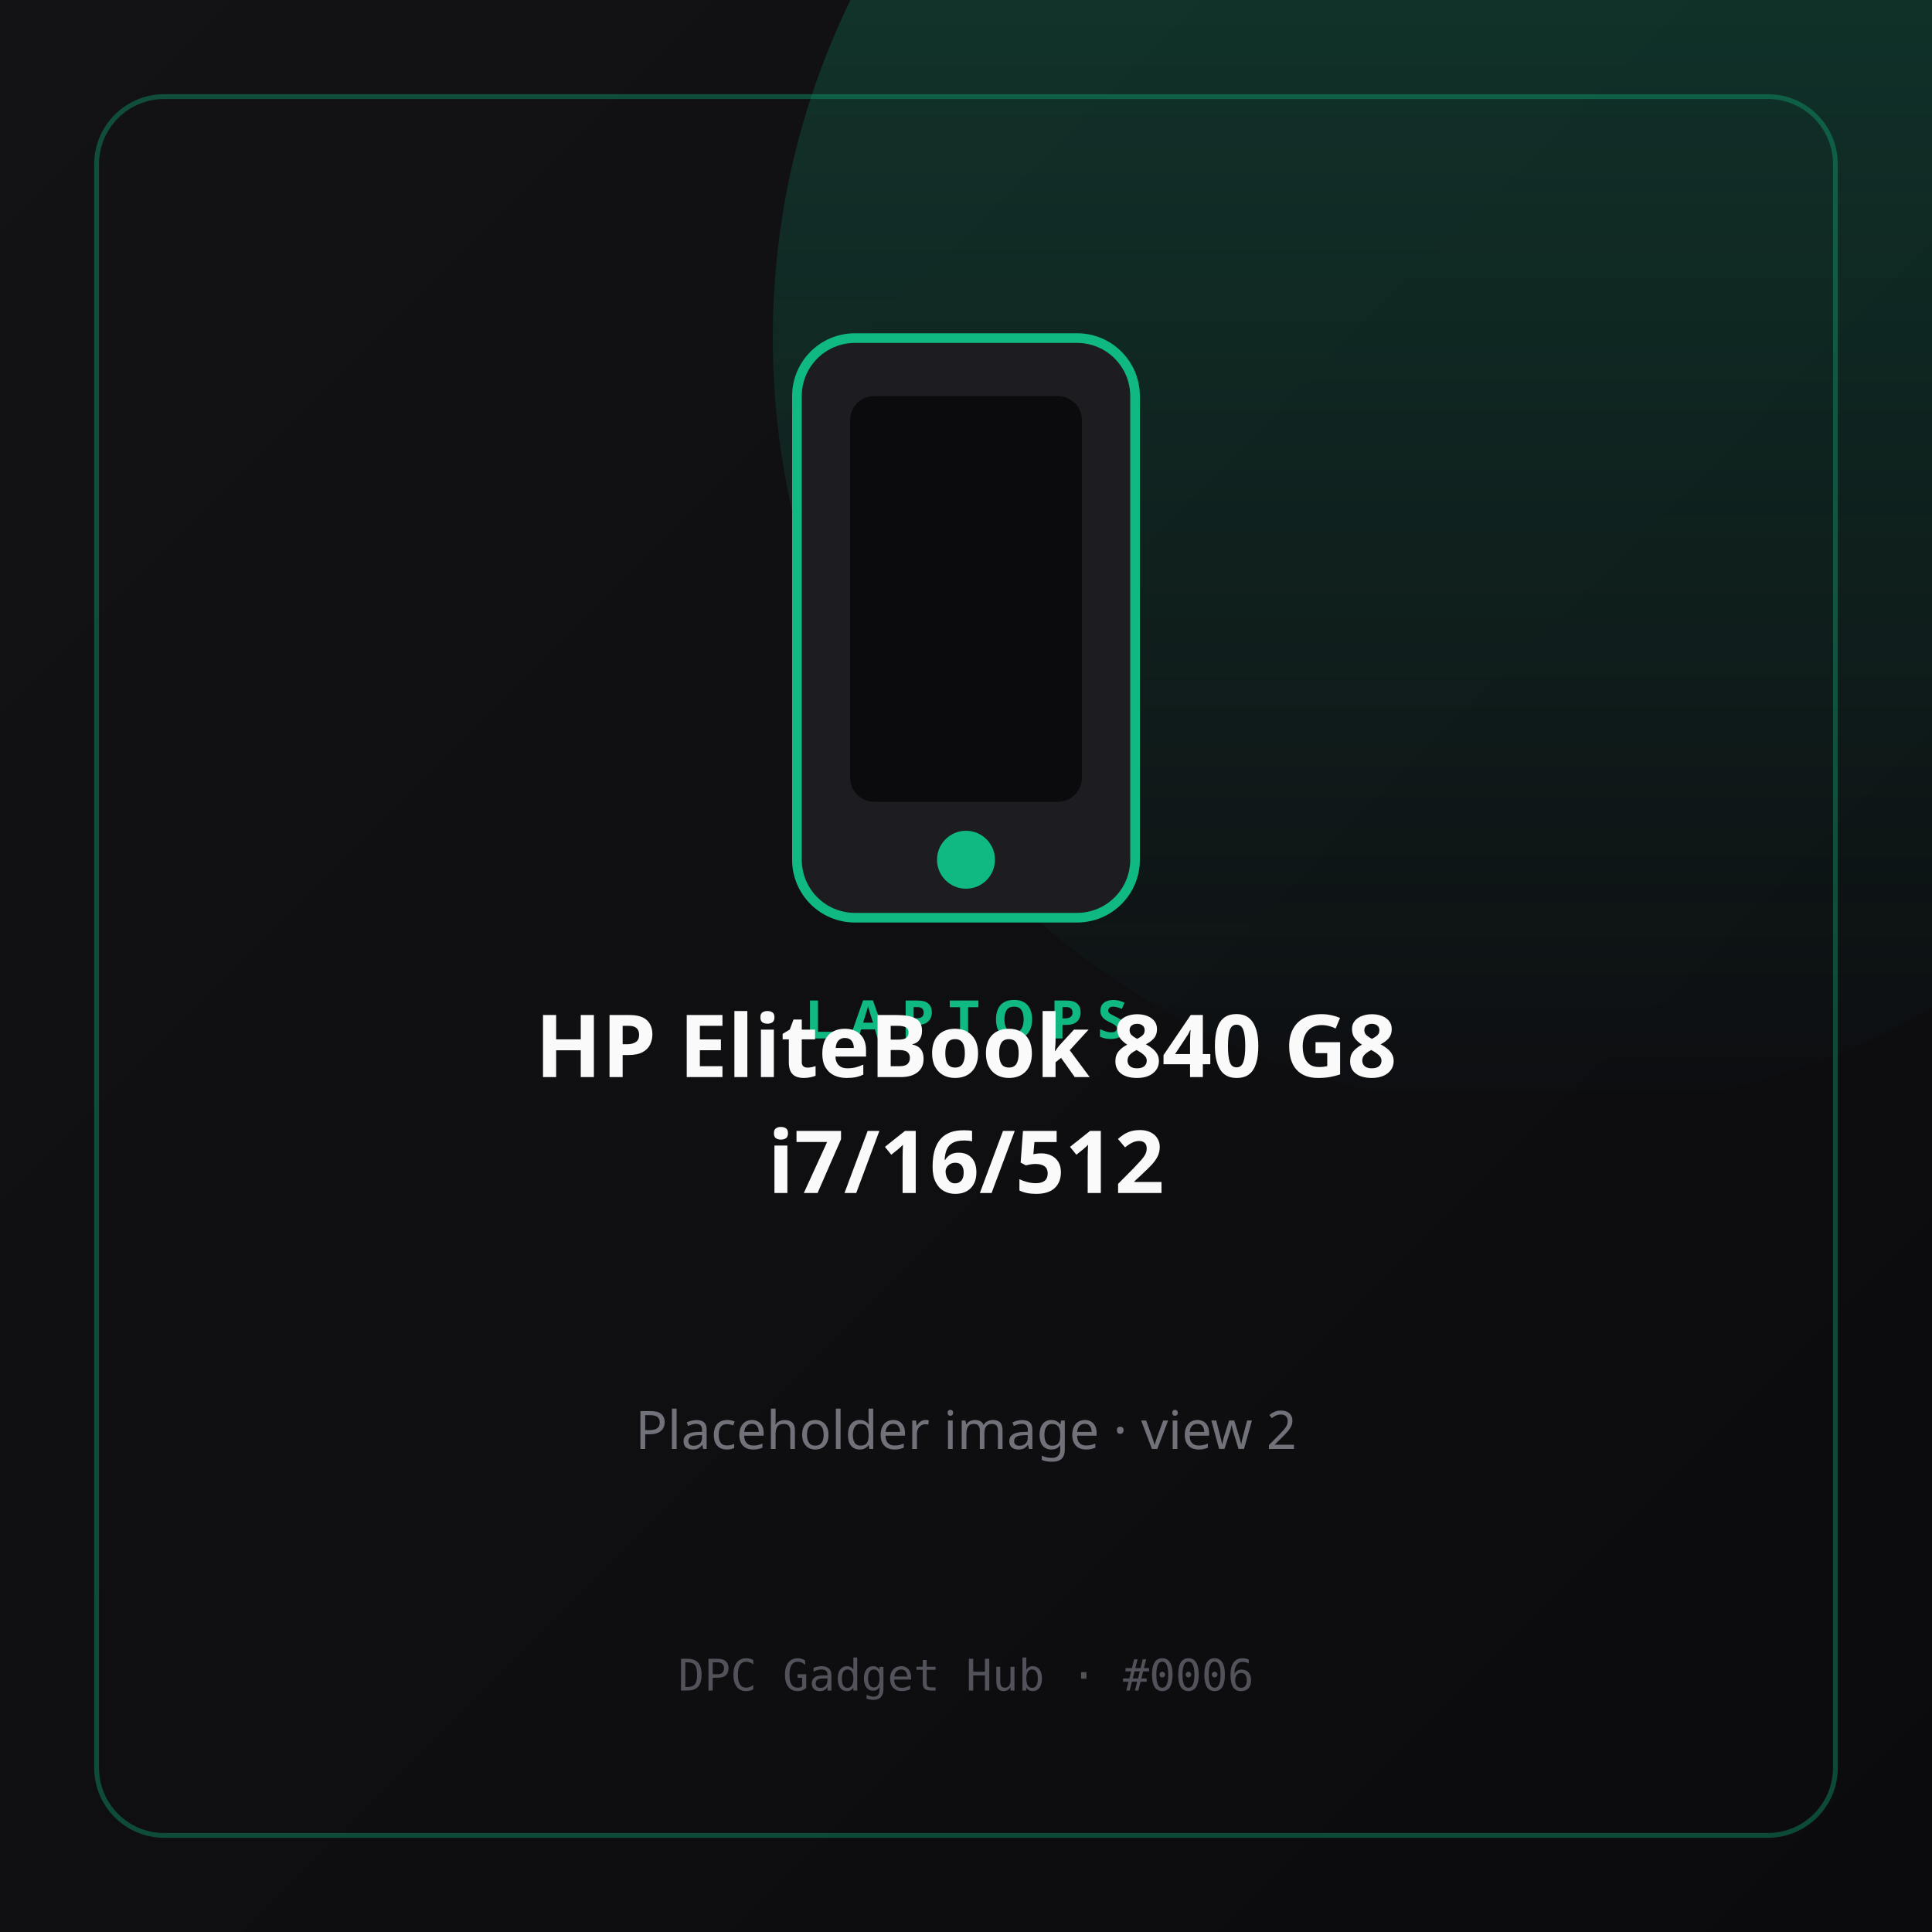
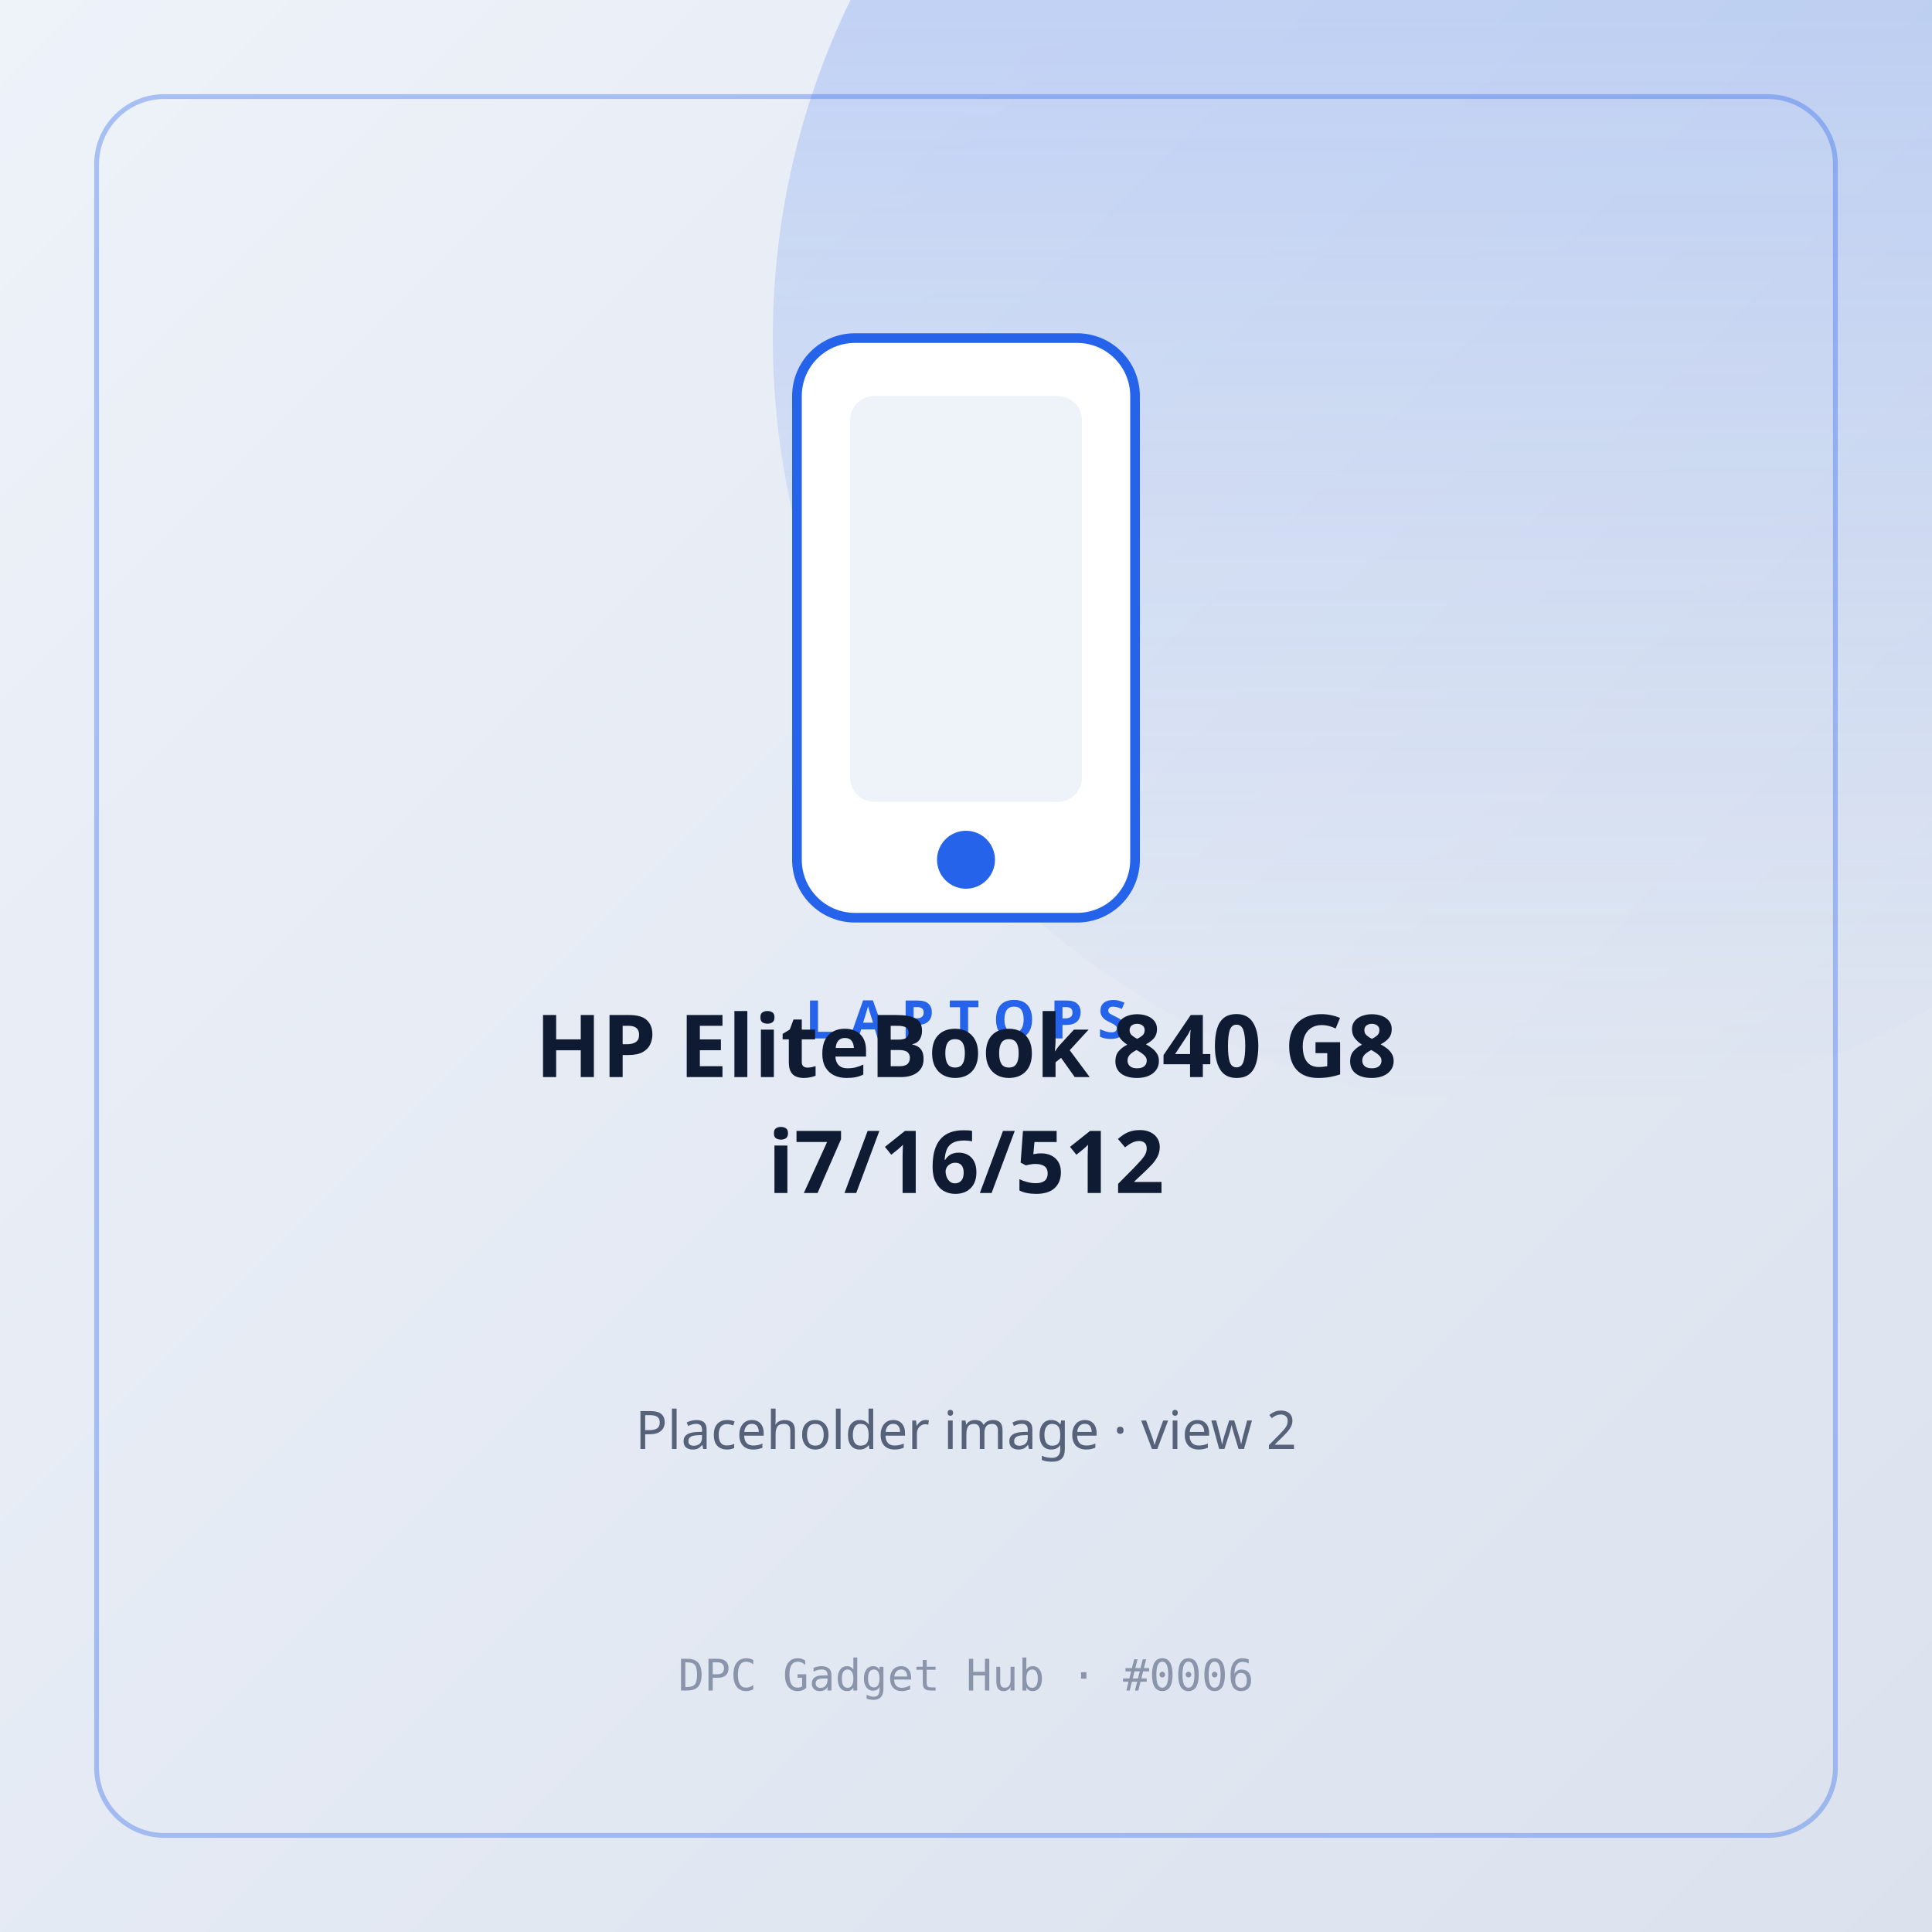
<svg xmlns="http://www.w3.org/2000/svg" width="800" height="800" viewBox="0 0 800 800" role="img" aria-label="HP EliteBook 840 G8 i7/16/512">
  <defs>
    <linearGradient id="bg" x1="0" y1="0" x2="1" y2="1">
-       <stop offset="0%" stop-color="#131316" />
-       <stop offset="100%" stop-color="#0b0b0e" />
+       <stop offset="0%" stop-color="#eef2f9" />
+       <stop offset="100%" stop-color="#dbe2ee" />
    </linearGradient>
    <linearGradient id="glow" x1="0" y1="0" x2="0" y2="1">
-       <stop offset="0%" stop-color="#10b981" stop-opacity="0.28" />
-       <stop offset="100%" stop-color="#10b981" stop-opacity="0" />
+       <stop offset="0%" stop-color="#2563eb" stop-opacity="0.28" />
+       <stop offset="100%" stop-color="#2563eb" stop-opacity="0" />
    </linearGradient>
  </defs>
  <rect width="800" height="800" fill="url(#bg)" />
  <circle cx="640" cy="140" r="320" fill="url(#glow)" />
-   <rect x="40" y="40" width="720" height="720" rx="28" fill="none" stroke="#10b981" stroke-opacity="0.35" stroke-width="2" />
+   <rect x="40" y="40" width="720" height="720" rx="28" fill="none" stroke="#2563eb" stroke-opacity="0.35" stroke-width="2" />
  <g transform="translate(400 260)">
-     <rect x="-70" y="-120" width="140" height="240" rx="24" fill="#1c1c21" stroke="#10b981" stroke-width="4" />
-     <rect x="-48" y="-96" width="96" height="168" rx="10" fill="#0b0b0e" />
-     <circle cx="0" cy="96" r="12" fill="#10b981" />
+     <rect x="-70" y="-120" width="140" height="240" rx="24" fill="#ffffff" stroke="#2563eb" stroke-width="4" />
+     <rect x="-48" y="-96" width="96" height="168" rx="10" fill="#eef2f9" />
+     <circle cx="0" cy="96" r="12" fill="#2563eb" />
  </g>
-   <text x="400" y="430" text-anchor="middle" fill="#10b981" font-family="ui-sans-serif, system-ui, sans-serif" font-size="22" font-weight="700" letter-spacing="6">LAPTOPS</text>
-   <text x="400" y="446" text-anchor="middle" fill="#fafafa" font-family="ui-sans-serif, system-ui, sans-serif" font-size="36" font-weight="600">HP EliteBook 840 G8</text>
-   <text x="400" y="494" text-anchor="middle" fill="#fafafa" font-family="ui-sans-serif, system-ui, sans-serif" font-size="36" font-weight="600">i7/16/512</text>
-   <text x="400" y="600" text-anchor="middle" fill="#71717a" font-family="ui-sans-serif, system-ui, sans-serif" font-size="22">Placeholder image · view 2</text>
-   <text x="400" y="700" text-anchor="middle" fill="#52525b" font-family="ui-monospace, monospace" font-size="18">DPC Gadget Hub · #0006</text>
+   <text x="400" y="430" text-anchor="middle" fill="#2563eb" font-family="ui-sans-serif, system-ui, sans-serif" font-size="22" font-weight="700" letter-spacing="6">LAPTOPS</text>
+   <text x="400" y="446" text-anchor="middle" fill="#0f1b33" font-family="ui-sans-serif, system-ui, sans-serif" font-size="36" font-weight="600">HP EliteBook 840 G8</text>
+   <text x="400" y="494" text-anchor="middle" fill="#0f1b33" font-family="ui-sans-serif, system-ui, sans-serif" font-size="36" font-weight="600">i7/16/512</text>
+   <text x="400" y="600" text-anchor="middle" fill="#56617a" font-family="ui-sans-serif, system-ui, sans-serif" font-size="22">Placeholder image · view 2</text>
+   <text x="400" y="700" text-anchor="middle" fill="#8a94ab" font-family="ui-monospace, monospace" font-size="18">DPC Gadget Hub · #0006</text>
</svg>
